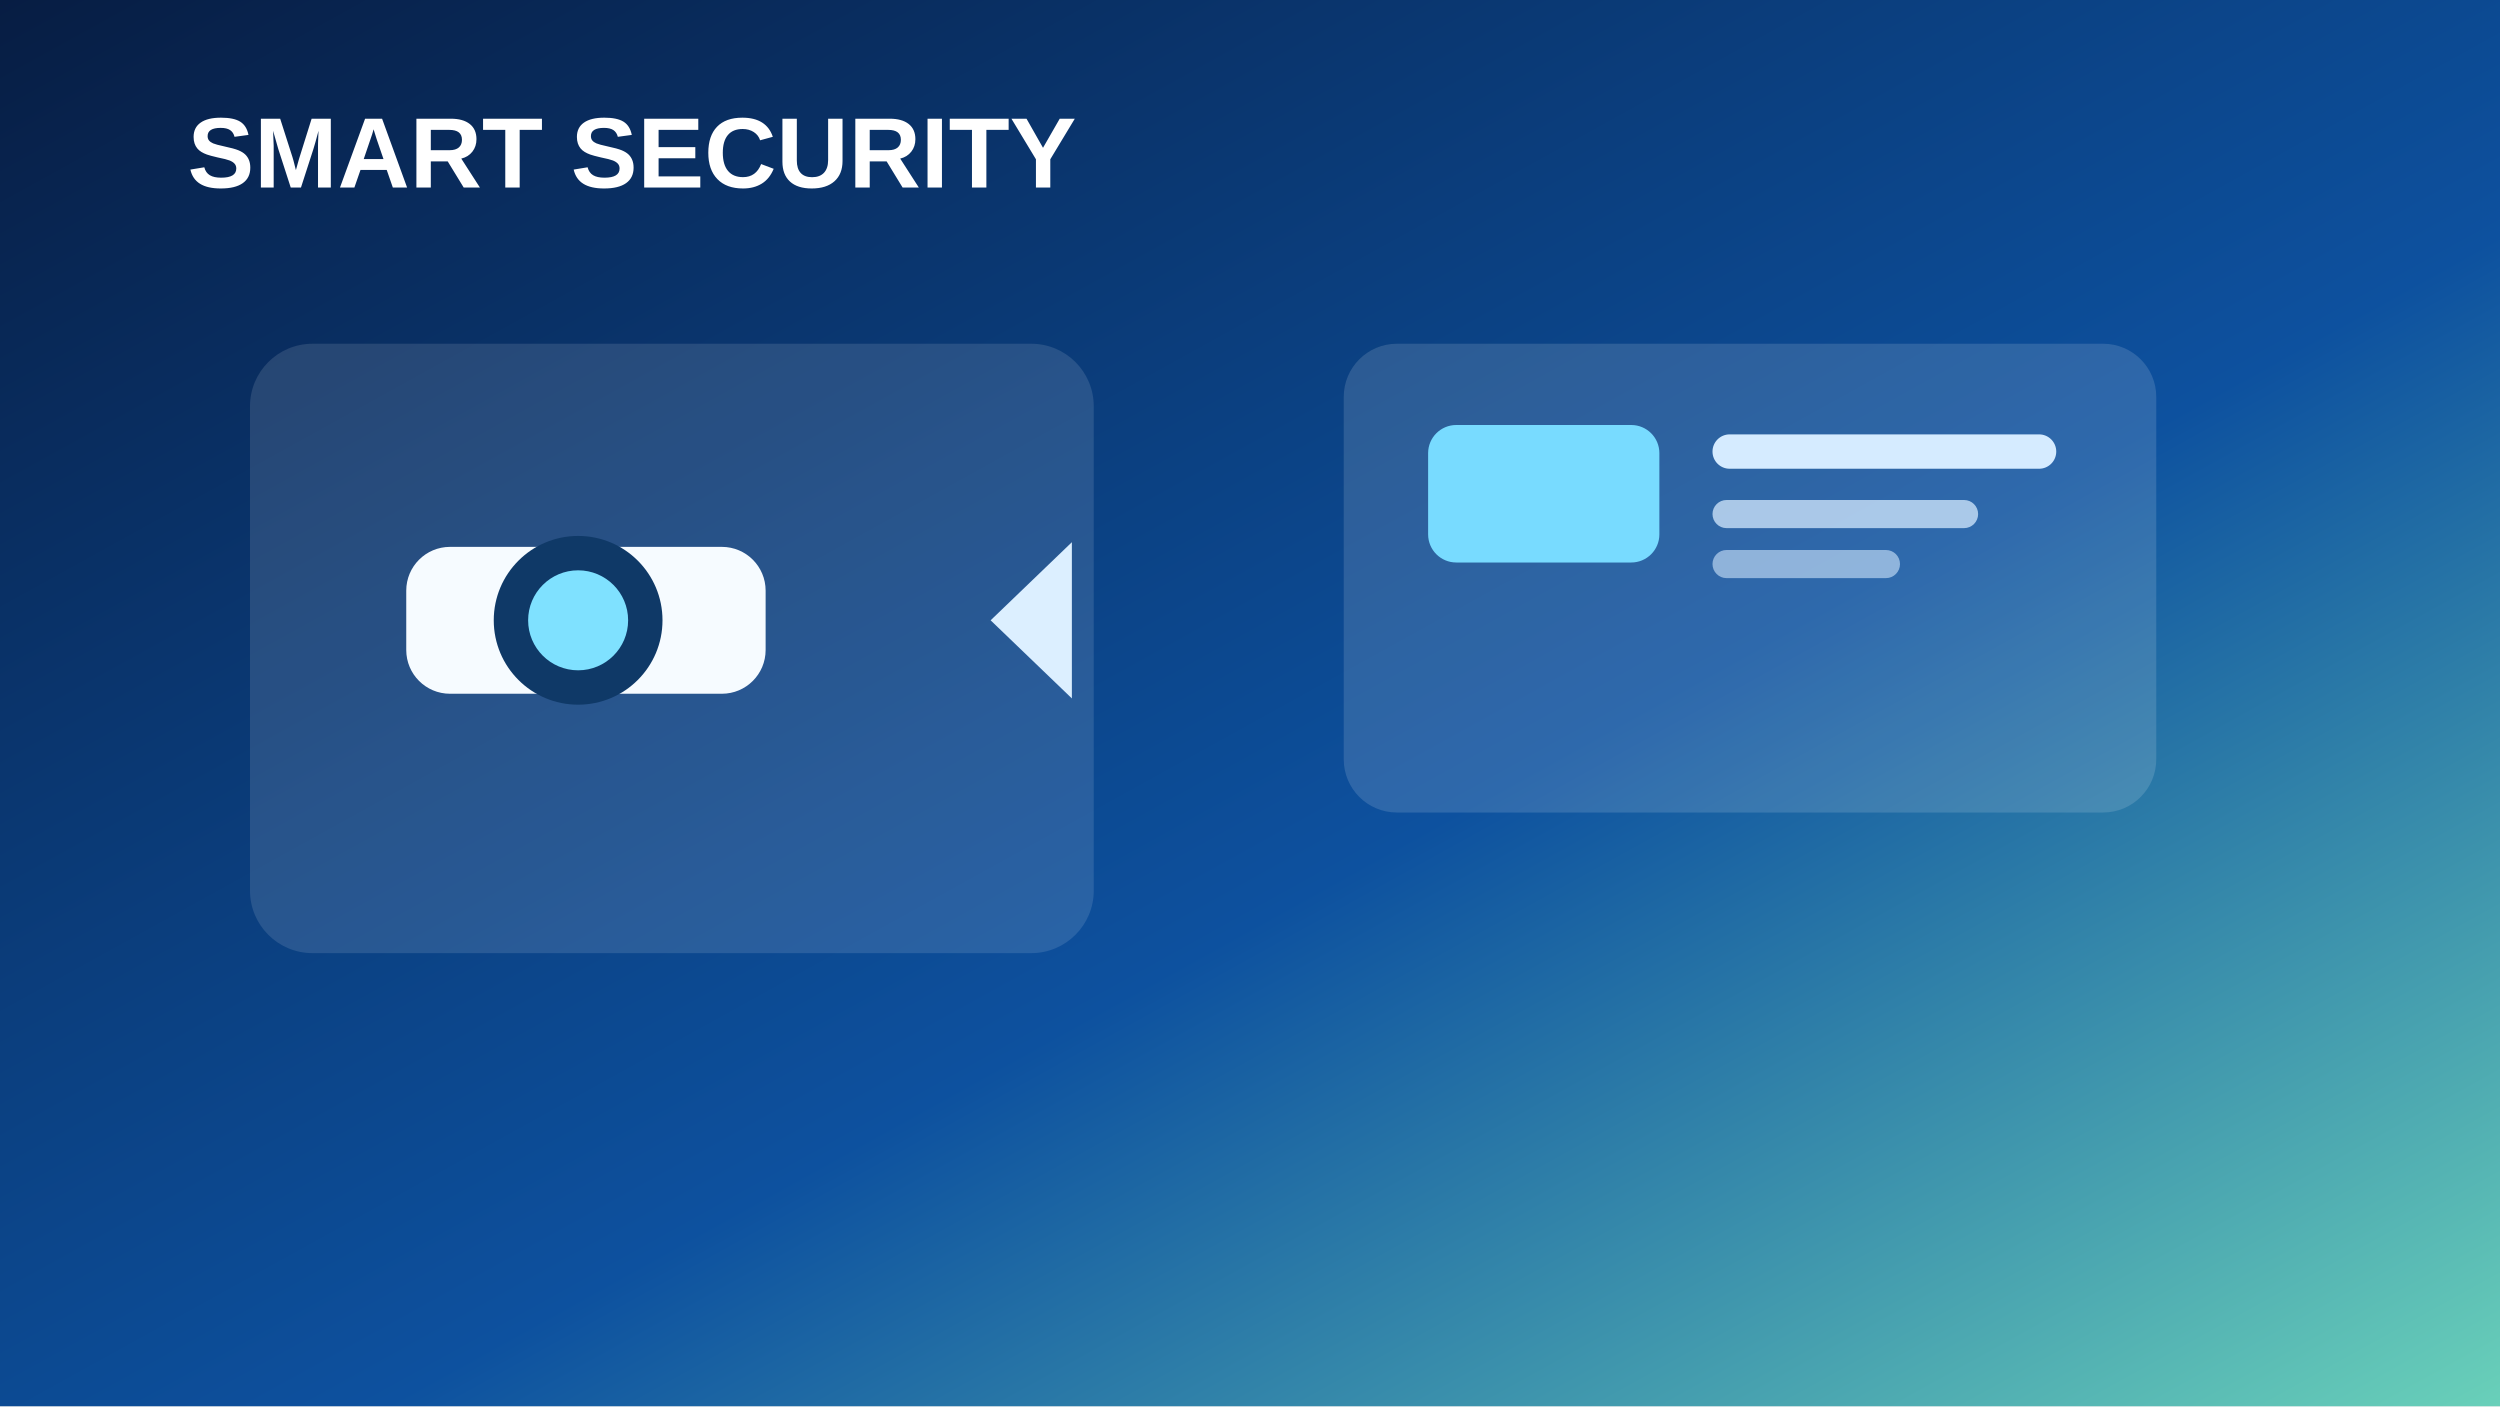
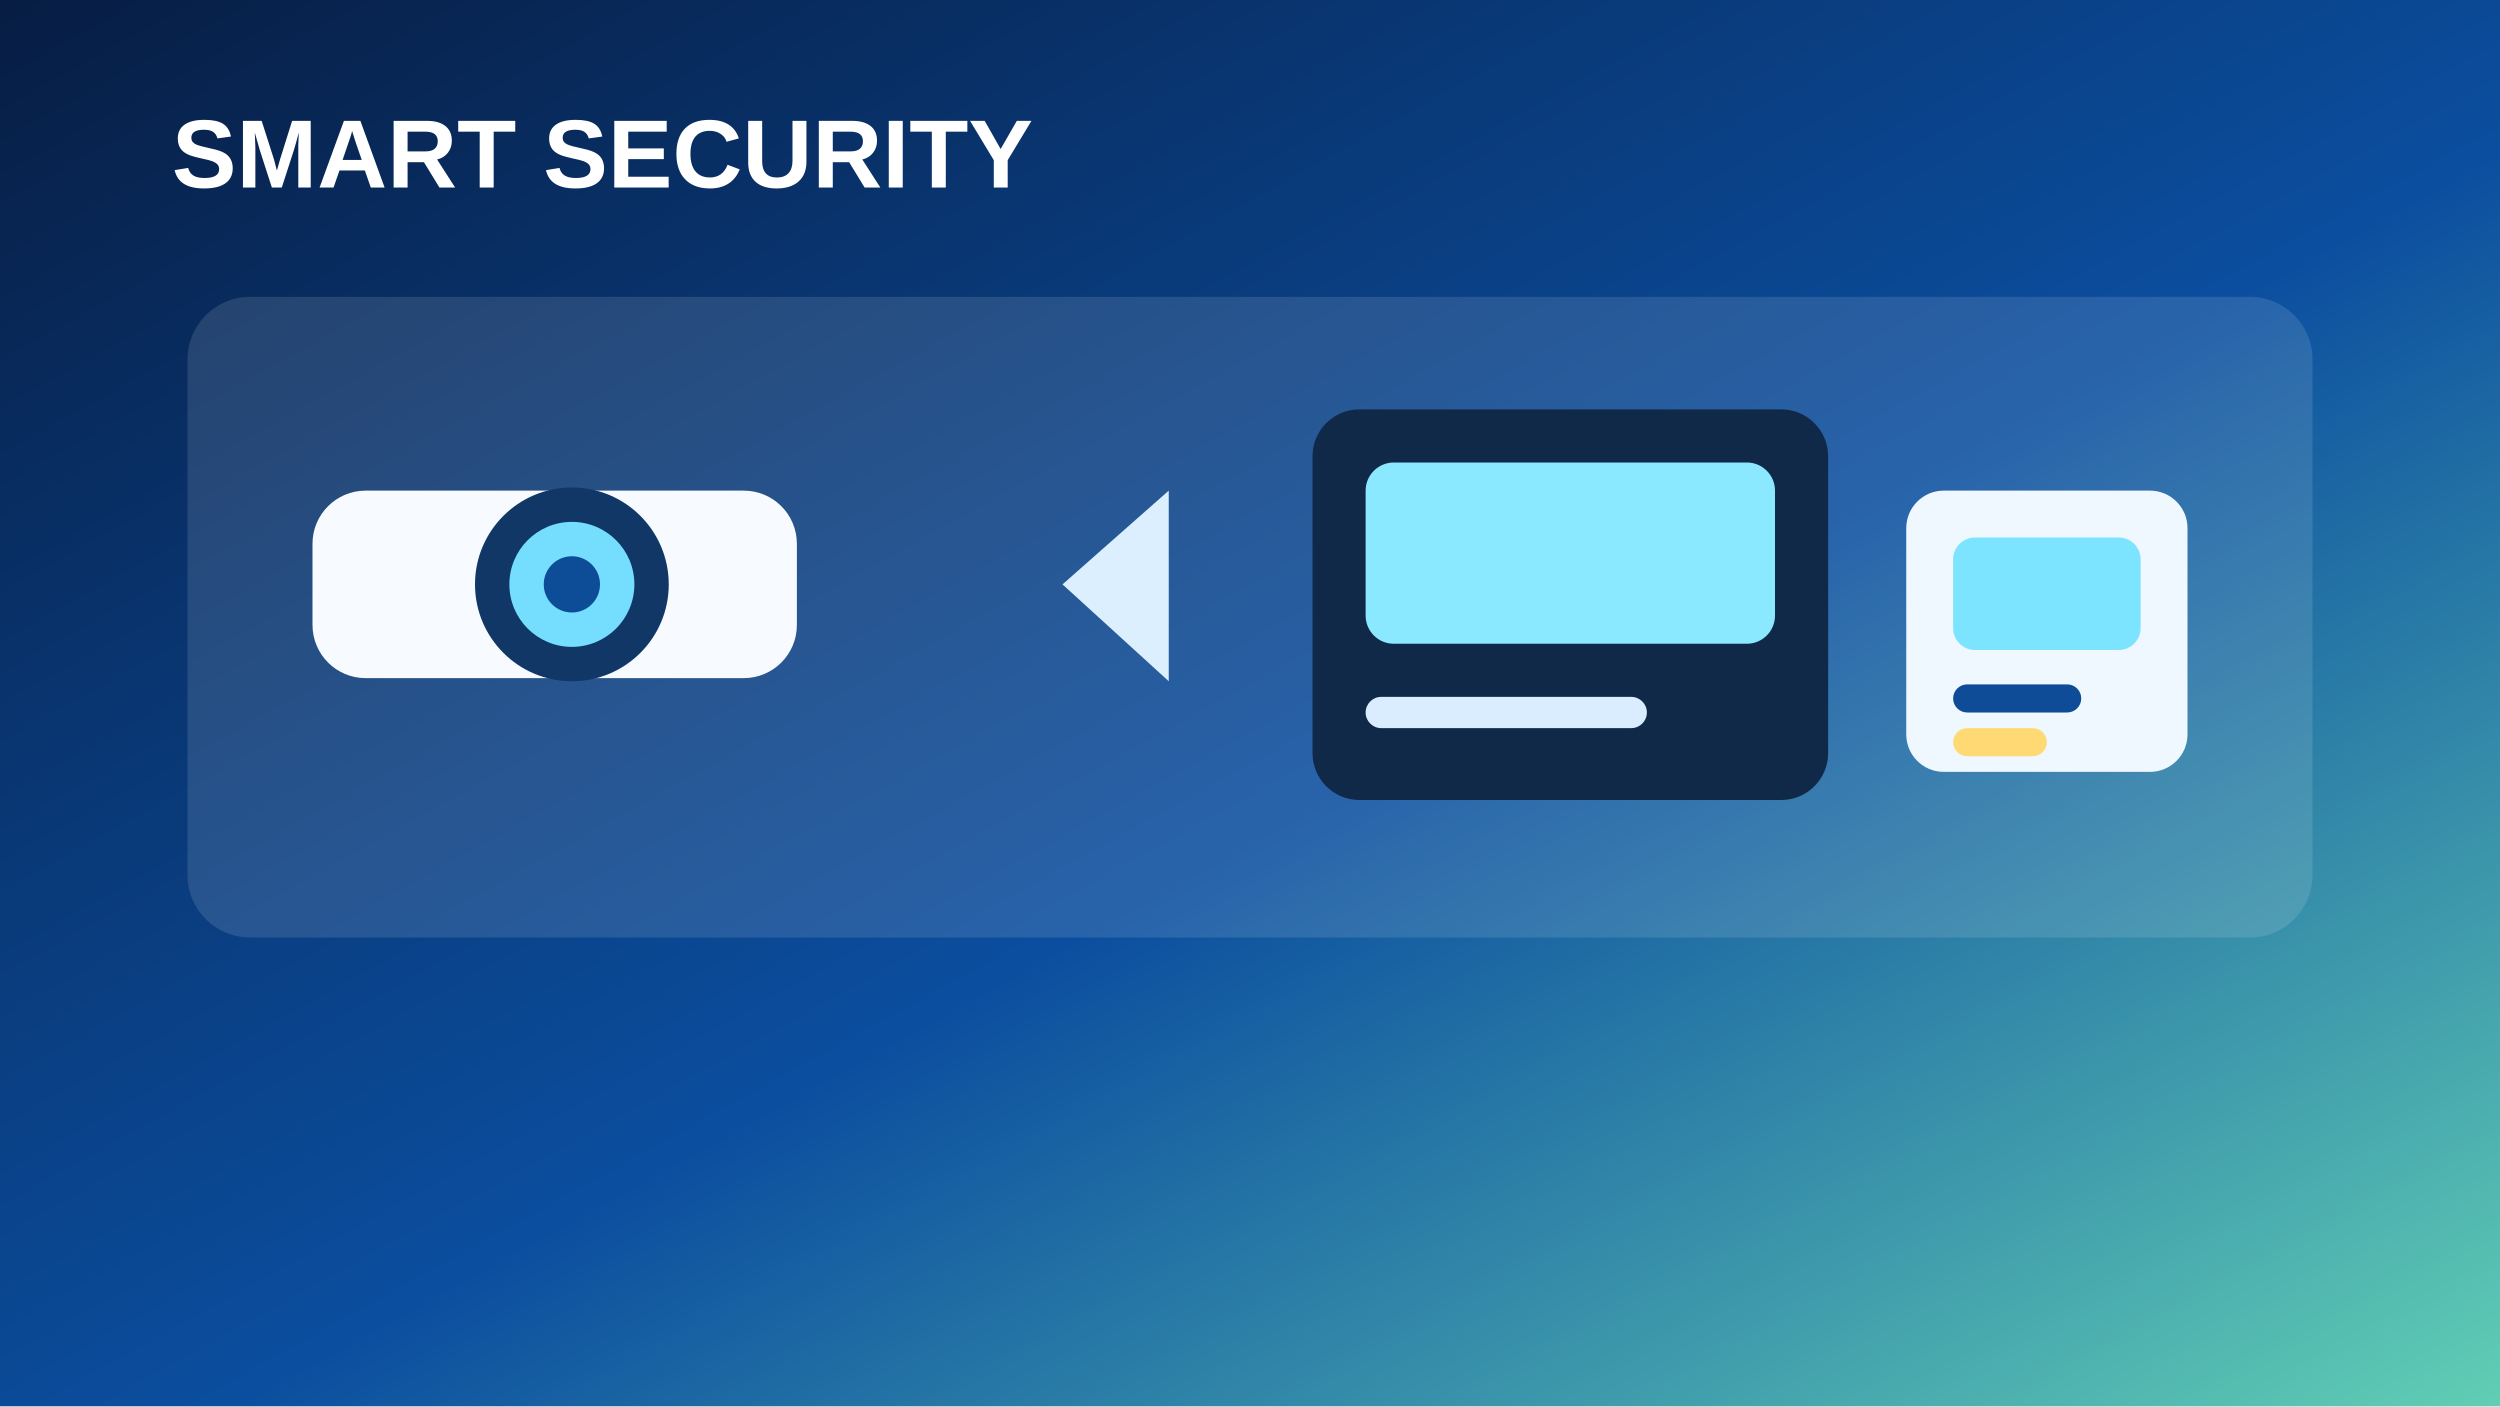
- <svg xmlns="http://www.w3.org/2000/svg" viewBox="0 0 1600 900">
+ <svg xmlns="http://www.w3.org/2000/svg" viewBox="0 0 1600 900" role="img" aria-labelledby="title desc">
  <defs>
    <linearGradient id="g" x1="0" y1="0" x2="1" y2="1">
      <stop offset="0%" stop-color="#071d43" />
-       <stop offset="58%" stop-color="#0d519f" />
-       <stop offset="100%" stop-color="#69d0b9" />
+       <stop offset="55%" stop-color="#0b4e9f" />
+       <stop offset="100%" stop-color="#61ceb4" />
    </linearGradient>
  </defs>
  <rect width="1600" height="900" fill="url(#g)" />
-   <rect x="160" y="220" width="540" height="390" rx="40" fill="#ffffff" opacity="0.12" />
-   <rect x="260" y="350" width="230" height="94" rx="28" fill="#f6fbff" />
-   <path d="M490 397h144l52-50v100l-52-50H490z" fill="#dcefff" />
-   <circle cx="370" cy="397" r="54" fill="#0f3967" />
-   <circle cx="370" cy="397" r="32" fill="#7fe1ff" />
-   <g transform="translate(860 220)">
-     <rect width="520" height="300" rx="34" fill="#ffffff" opacity="0.14" />
-     <rect x="54" y="52" width="148" height="88" rx="18" fill="#78dbff" />
-     <rect x="236" y="58" width="220" height="22" rx="11" fill="#d5ebff" />
-     <rect x="236" y="100" width="170" height="18" rx="9" fill="#d5ebff" opacity="0.74" />
-     <rect x="236" y="132" width="120" height="18" rx="9" fill="#d5ebff" opacity="0.58" />
+   <g transform="translate(120 190)">
+     <rect x="0" y="0" width="1360" height="410" rx="40" fill="#ffffff" opacity="0.12" />
+     <rect x="80" y="124" width="310" height="120" rx="34" fill="#f7fbff" />
+     <path d="M390 184h170l68-60v122l-68-62H390z" fill="#dcefff" />
+     <circle cx="246" cy="184" r="62" fill="#103765" />
+     <circle cx="246" cy="184" r="40" fill="#75deff" />
+     <circle cx="246" cy="184" r="18" fill="#0d4c97" />
+     <rect x="720" y="72" width="330" height="250" rx="30" fill="#102949" />
+     <rect x="754" y="106" width="262" height="116" rx="18" fill="#8ae8ff" />
+     <rect x="754" y="256" width="180" height="20" rx="10" fill="#d9edff" />
+     <g transform="translate(1100 124)">
+       <rect width="180" height="180" rx="24" fill="#eff8ff" />
+       <rect x="30" y="30" width="120" height="72" rx="14" fill="#7de4ff" />
+       <rect x="30" y="124" width="82" height="18" rx="9" fill="#0f4c97" />
+       <rect x="30" y="152" width="60" height="18" rx="9" fill="#ffda74" />
+     </g>
  </g>
-   <text x="120" y="120" fill="#ffffff" font-size="64" font-family="Arial" font-weight="700">SMART SECURITY</text>
+   <text x="110" y="120" fill="#ffffff" font-size="62" font-family="Arial" font-weight="700">SMART SECURITY</text>
</svg>
